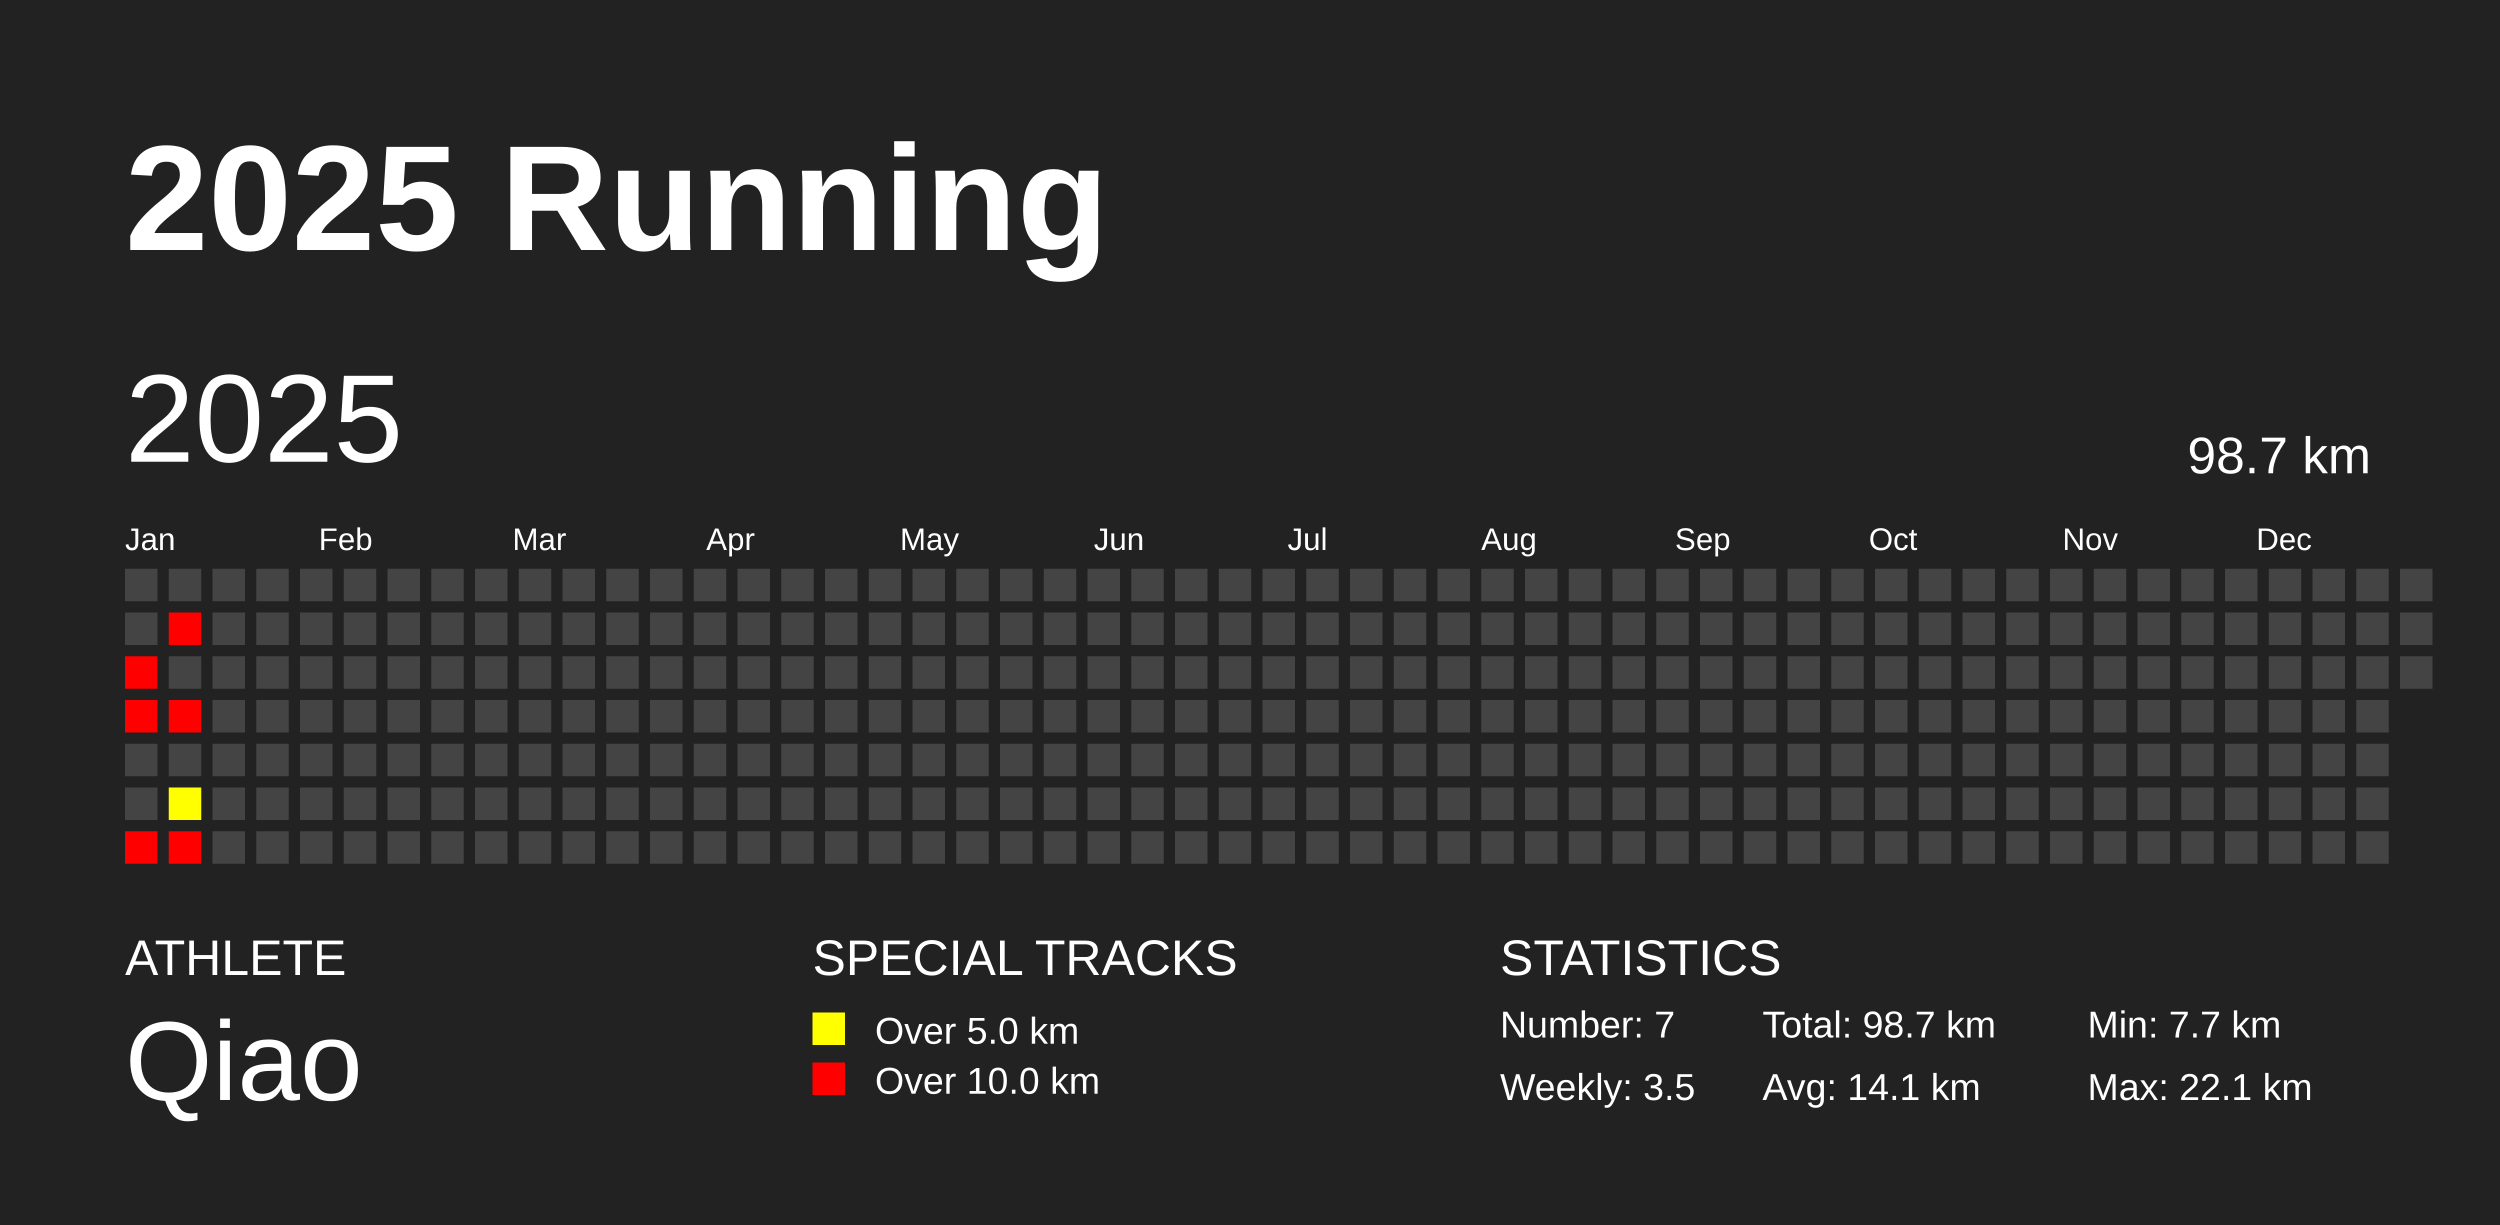
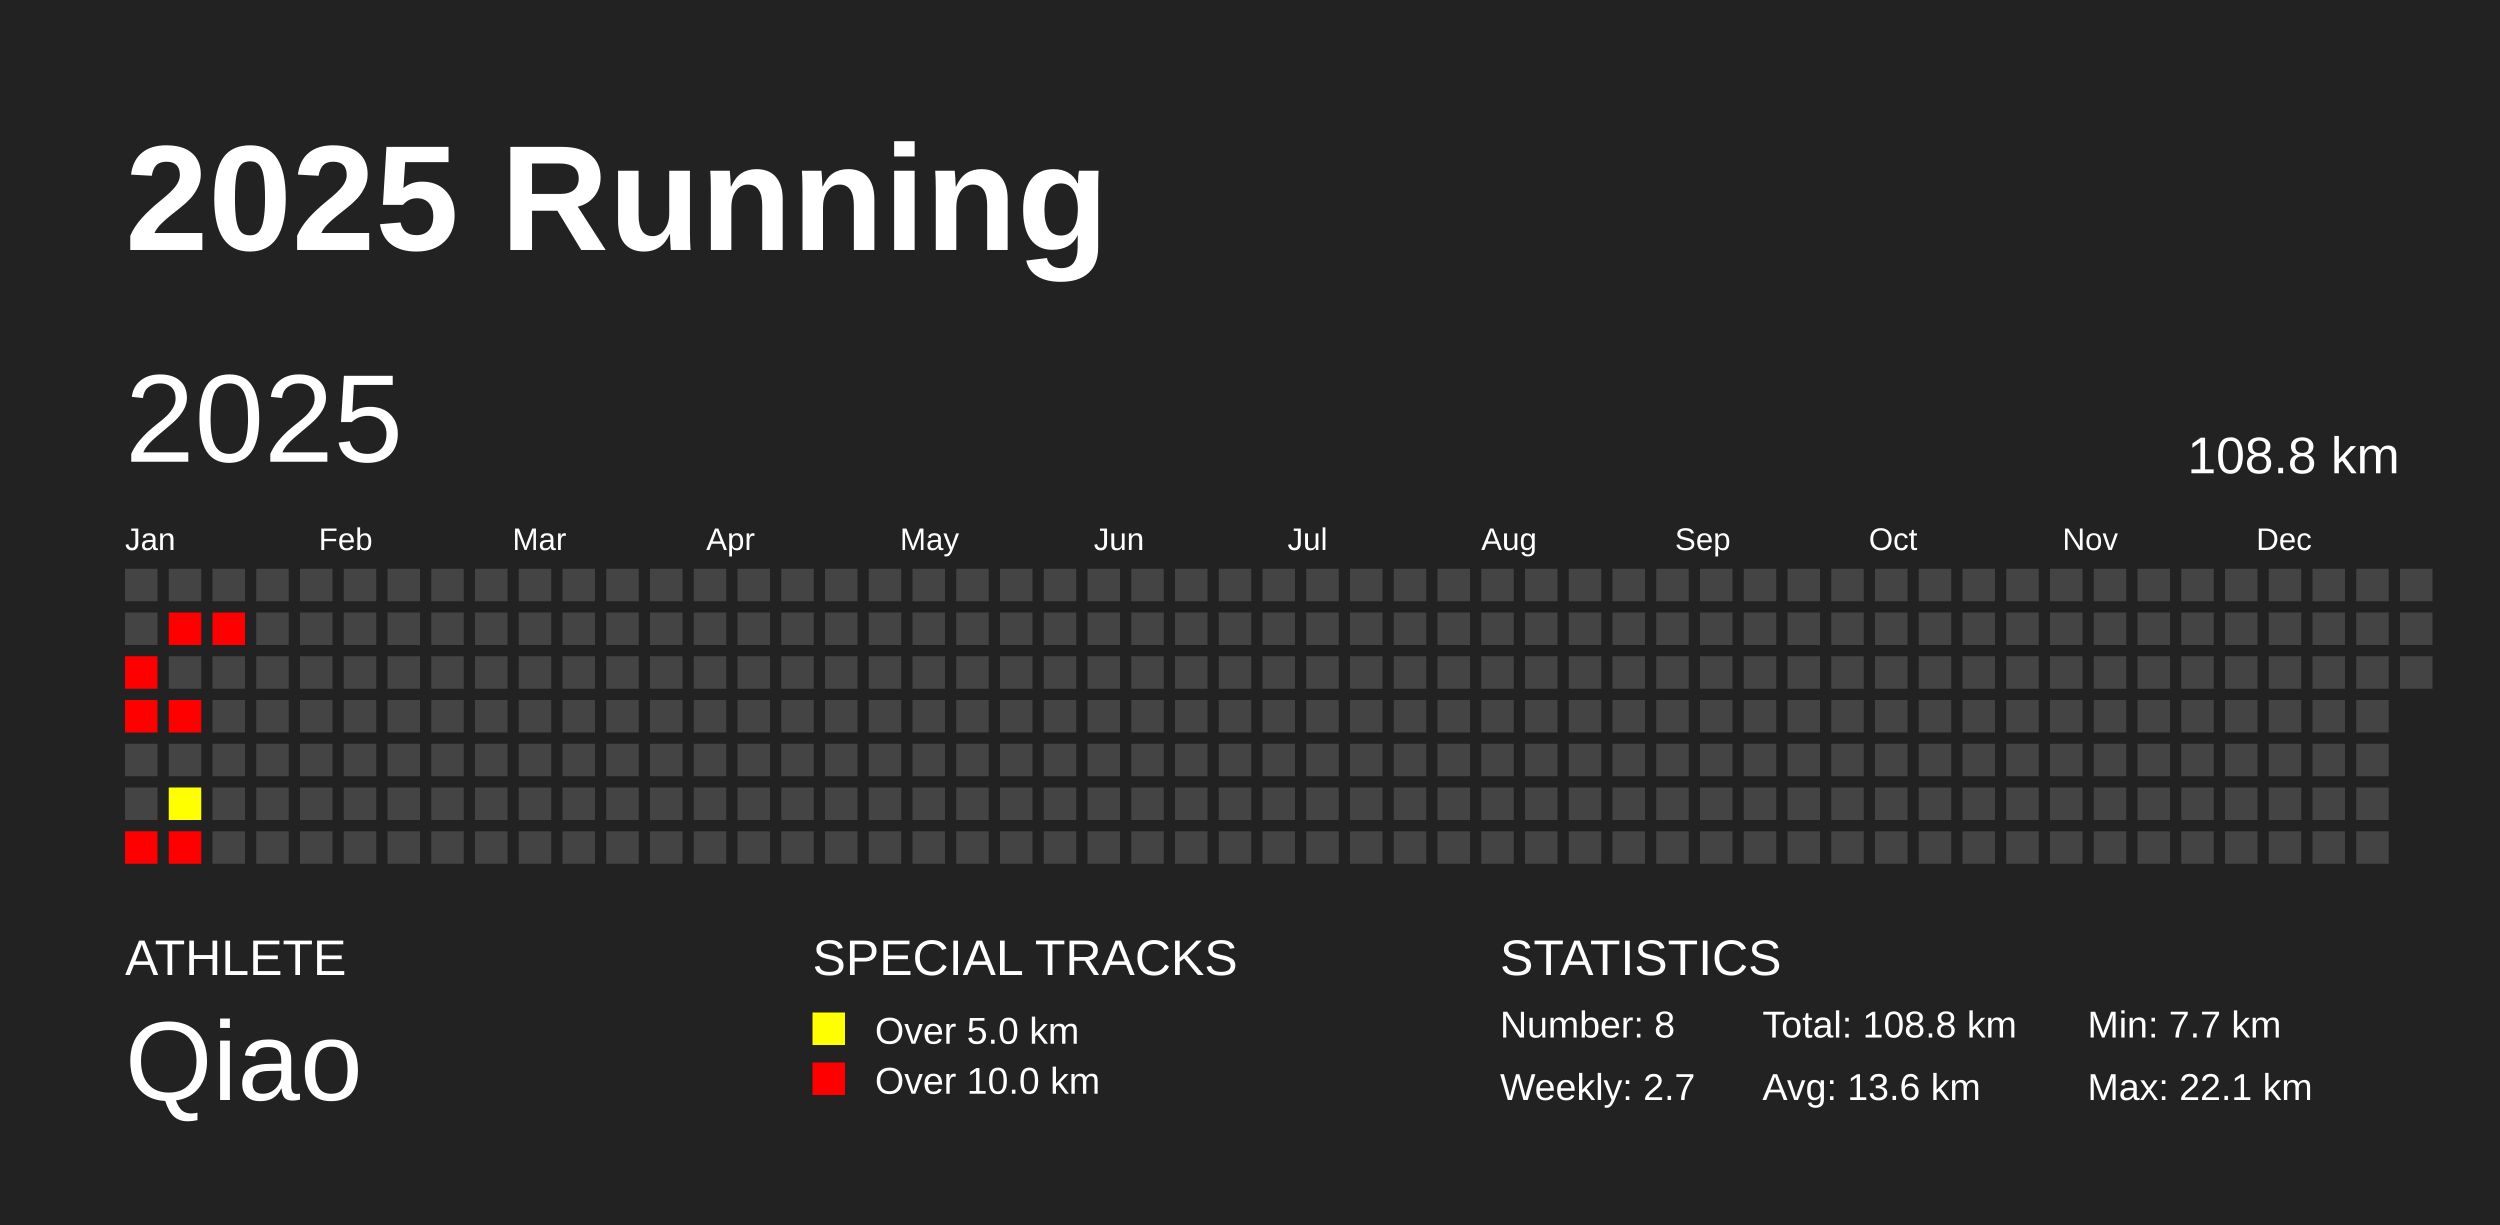
<svg xmlns="http://www.w3.org/2000/svg" baseProfile="full" height="98mm" version="1.1" viewBox="0,0,200,98" width="200mm">
  <defs />
  <rect fill="#222222" height="98" width="200" x="0" y="0" />
  <text fill="#FFFFFF" style="font-size:12px; font-family:Arial; font-weight:bold;" x="10" y="20">2025 Running</text>
  <text fill="#FFFFFF" style="font-size:4px; font-family:Arial" x="10" y="78">ATHLETE</text>
  <text fill="#FFFFFF" style="font-size:9px; font-family:Arial" x="10" y="88">Qiao</text>
  <text fill="#FFFFFF" style="font-size:4px; font-family:Arial" x="65" y="78">SPECIAL TRACKS</text>
  <rect fill="yellow" height="2.6" width="2.6" x="65" y="81" />
  <text fill="#FFFFFF" style="font-size:3px; font-family:Arial" x="70" y="83.5">Over 5.0 km</text>
  <rect fill="red" height="2.6" width="2.6" x="65" y="85" />
  <text fill="#FFFFFF" style="font-size:3px; font-family:Arial" x="70" y="87.5">Over 10.0 km</text>
  <text fill="#FFFFFF" style="font-size:4px; font-family:Arial" x="120" y="78">STATISTICS</text>
-   <text fill="#FFFFFF" style="font-size:3px; font-family:Arial" x="120" y="83">Number: 7</text>
-   <text fill="#FFFFFF" style="font-size:3px; font-family:Arial" x="120" y="88">Weekly: 3.5</text>
-   <text fill="#FFFFFF" style="font-size:3px; font-family:Arial" x="141" y="83">Total: 98.7 km</text>
-   <text fill="#FFFFFF" style="font-size:3px; font-family:Arial" x="141" y="88">Avg: 14.1 km</text>
+   <text fill="#FFFFFF" style="font-size:3px; font-family:Arial" x="120" y="83">Number: 8</text>
+   <text fill="#FFFFFF" style="font-size:3px; font-family:Arial" x="120" y="88">Weekly: 2.7</text>
+   <text fill="#FFFFFF" style="font-size:3px; font-family:Arial" x="141" y="83">Total: 108.8 km</text>
+   <text fill="#FFFFFF" style="font-size:3px; font-family:Arial" x="141" y="88">Avg: 13.6 km</text>
  <text fill="#FFFFFF" style="font-size:3px; font-family:Arial" x="167" y="83">Min: 7.7 km</text>
  <text fill="#FFFFFF" style="font-size:3px; font-family:Arial" x="167" y="88">Max: 22.1 km</text>
  <text dominant-baseline="hanging" fill="#FFFFFF" style="font-size:10.0px; font-family:Arial;" x="10" y="30">2025</text>
-   <text dominant-baseline="hanging" fill="#FFFFFF" style="font-size:4.125px; font-family:Arial;" x="175" y="35">98.7 km</text>
+   <text dominant-baseline="hanging" fill="#FFFFFF" style="font-size:4.125px; font-family:Arial;" x="175" y="35">108.8 km</text>
  <text fill="#FFFFFF" style="font-size:2.5px; font-family:Arial" x="10.0" y="44">Jan</text>
  <text fill="#FFFFFF" style="font-size:2.5px; font-family:Arial" x="25.5" y="44">Feb</text>
  <text fill="#FFFFFF" style="font-size:2.5px; font-family:Arial" x="41.0" y="44">Mar</text>
  <text fill="#FFFFFF" style="font-size:2.5px; font-family:Arial" x="56.5" y="44">Apr</text>
  <text fill="#FFFFFF" style="font-size:2.5px; font-family:Arial" x="72.0" y="44">May</text>
  <text fill="#FFFFFF" style="font-size:2.5px; font-family:Arial" x="87.5" y="44">Jun</text>
  <text fill="#FFFFFF" style="font-size:2.5px; font-family:Arial" x="103.0" y="44">Jul</text>
  <text fill="#FFFFFF" style="font-size:2.5px; font-family:Arial" x="118.5" y="44">Aug</text>
  <text fill="#FFFFFF" style="font-size:2.5px; font-family:Arial" x="134.0" y="44">Sep</text>
  <text fill="#FFFFFF" style="font-size:2.5px; font-family:Arial" x="149.5" y="44">Oct</text>
  <text fill="#FFFFFF" style="font-size:2.5px; font-family:Arial" x="165.0" y="44">Nov</text>
  <text fill="#FFFFFF" style="font-size:2.5px; font-family:Arial" x="180.5" y="44">Dec</text>
  <rect fill="#444444" height="2.6" width="2.6" x="10.0" y="45.5" />
  <rect fill="#444444" height="2.6" width="2.6" x="10.0" y="49.0" />
  <rect fill="red" height="2.6" width="2.6" x="10.0" y="52.5" />
  <rect fill="red" height="2.6" width="2.6" x="10.0" y="56.0" />
  <rect fill="#444444" height="2.6" width="2.6" x="10.0" y="59.5" />
  <rect fill="#444444" height="2.6" width="2.6" x="10.0" y="63.0" />
  <rect fill="red" height="2.6" width="2.6" x="10.0" y="66.5" />
  <rect fill="#444444" height="2.6" width="2.6" x="13.5" y="45.5" />
  <rect fill="red" height="2.6" width="2.6" x="13.5" y="49.0" />
  <rect fill="#444444" height="2.6" width="2.6" x="13.5" y="52.5" />
  <rect fill="red" height="2.6" width="2.6" x="13.5" y="56.0" />
  <rect fill="#444444" height="2.6" width="2.6" x="13.5" y="59.5" />
  <rect fill="#ffff00" height="2.6" width="2.6" x="13.5" y="63.0" />
  <rect fill="red" height="2.6" width="2.6" x="13.5" y="66.5" />
  <rect fill="#444444" height="2.6" width="2.6" x="17.0" y="45.5" />
-   <rect fill="#444444" height="2.6" width="2.6" x="17.0" y="49.0" />
+   <rect fill="red" height="2.6" width="2.6" x="17.0" y="49.0" />
  <rect fill="#444444" height="2.6" width="2.6" x="17.0" y="52.5" />
  <rect fill="#444444" height="2.6" width="2.6" x="17.0" y="56.0" />
  <rect fill="#444444" height="2.6" width="2.6" x="17.0" y="59.5" />
  <rect fill="#444444" height="2.6" width="2.6" x="17.0" y="63.0" />
  <rect fill="#444444" height="2.6" width="2.6" x="17.0" y="66.5" />
  <rect fill="#444444" height="2.6" width="2.6" x="20.5" y="45.5" />
  <rect fill="#444444" height="2.6" width="2.6" x="20.5" y="49.0" />
  <rect fill="#444444" height="2.6" width="2.6" x="20.5" y="52.5" />
  <rect fill="#444444" height="2.6" width="2.6" x="20.5" y="56.0" />
  <rect fill="#444444" height="2.6" width="2.6" x="20.5" y="59.5" />
  <rect fill="#444444" height="2.6" width="2.6" x="20.5" y="63.0" />
  <rect fill="#444444" height="2.6" width="2.6" x="20.5" y="66.5" />
  <rect fill="#444444" height="2.6" width="2.6" x="24.0" y="45.5" />
  <rect fill="#444444" height="2.6" width="2.6" x="24.0" y="49.0" />
  <rect fill="#444444" height="2.6" width="2.6" x="24.0" y="52.5" />
  <rect fill="#444444" height="2.6" width="2.6" x="24.0" y="56.0" />
  <rect fill="#444444" height="2.6" width="2.6" x="24.0" y="59.5" />
  <rect fill="#444444" height="2.6" width="2.6" x="24.0" y="63.0" />
  <rect fill="#444444" height="2.6" width="2.6" x="24.0" y="66.5" />
  <rect fill="#444444" height="2.6" width="2.6" x="27.5" y="45.5" />
  <rect fill="#444444" height="2.6" width="2.6" x="27.5" y="49.0" />
  <rect fill="#444444" height="2.6" width="2.6" x="27.5" y="52.5" />
  <rect fill="#444444" height="2.6" width="2.6" x="27.5" y="56.0" />
  <rect fill="#444444" height="2.6" width="2.6" x="27.5" y="59.5" />
  <rect fill="#444444" height="2.6" width="2.6" x="27.5" y="63.0" />
  <rect fill="#444444" height="2.6" width="2.6" x="27.5" y="66.5" />
  <rect fill="#444444" height="2.6" width="2.6" x="31.0" y="45.5" />
  <rect fill="#444444" height="2.6" width="2.6" x="31.0" y="49.0" />
  <rect fill="#444444" height="2.6" width="2.6" x="31.0" y="52.5" />
  <rect fill="#444444" height="2.6" width="2.6" x="31.0" y="56.0" />
  <rect fill="#444444" height="2.6" width="2.6" x="31.0" y="59.5" />
  <rect fill="#444444" height="2.6" width="2.6" x="31.0" y="63.0" />
  <rect fill="#444444" height="2.6" width="2.6" x="31.0" y="66.5" />
  <rect fill="#444444" height="2.6" width="2.6" x="34.5" y="45.5" />
  <rect fill="#444444" height="2.6" width="2.6" x="34.5" y="49.0" />
  <rect fill="#444444" height="2.6" width="2.6" x="34.5" y="52.5" />
  <rect fill="#444444" height="2.6" width="2.6" x="34.5" y="56.0" />
  <rect fill="#444444" height="2.6" width="2.6" x="34.5" y="59.5" />
  <rect fill="#444444" height="2.6" width="2.6" x="34.5" y="63.0" />
  <rect fill="#444444" height="2.6" width="2.6" x="34.5" y="66.5" />
  <rect fill="#444444" height="2.6" width="2.6" x="38.0" y="45.5" />
  <rect fill="#444444" height="2.6" width="2.6" x="38.0" y="49.0" />
  <rect fill="#444444" height="2.6" width="2.6" x="38.0" y="52.5" />
  <rect fill="#444444" height="2.6" width="2.6" x="38.0" y="56.0" />
  <rect fill="#444444" height="2.6" width="2.6" x="38.0" y="59.5" />
  <rect fill="#444444" height="2.6" width="2.6" x="38.0" y="63.0" />
  <rect fill="#444444" height="2.6" width="2.6" x="38.0" y="66.5" />
  <rect fill="#444444" height="2.6" width="2.6" x="41.5" y="45.5" />
  <rect fill="#444444" height="2.6" width="2.6" x="41.5" y="49.0" />
  <rect fill="#444444" height="2.6" width="2.6" x="41.5" y="52.5" />
  <rect fill="#444444" height="2.6" width="2.6" x="41.5" y="56.0" />
  <rect fill="#444444" height="2.6" width="2.6" x="41.5" y="59.5" />
  <rect fill="#444444" height="2.6" width="2.6" x="41.5" y="63.0" />
  <rect fill="#444444" height="2.6" width="2.6" x="41.5" y="66.5" />
  <rect fill="#444444" height="2.6" width="2.6" x="45.0" y="45.5" />
  <rect fill="#444444" height="2.6" width="2.6" x="45.0" y="49.0" />
  <rect fill="#444444" height="2.6" width="2.6" x="45.0" y="52.5" />
  <rect fill="#444444" height="2.6" width="2.6" x="45.0" y="56.0" />
  <rect fill="#444444" height="2.6" width="2.6" x="45.0" y="59.5" />
  <rect fill="#444444" height="2.6" width="2.6" x="45.0" y="63.0" />
  <rect fill="#444444" height="2.6" width="2.6" x="45.0" y="66.5" />
  <rect fill="#444444" height="2.6" width="2.6" x="48.5" y="45.5" />
  <rect fill="#444444" height="2.6" width="2.6" x="48.5" y="49.0" />
  <rect fill="#444444" height="2.6" width="2.6" x="48.5" y="52.5" />
  <rect fill="#444444" height="2.6" width="2.6" x="48.5" y="56.0" />
  <rect fill="#444444" height="2.6" width="2.6" x="48.5" y="59.5" />
  <rect fill="#444444" height="2.6" width="2.6" x="48.5" y="63.0" />
  <rect fill="#444444" height="2.6" width="2.6" x="48.5" y="66.5" />
  <rect fill="#444444" height="2.6" width="2.6" x="52.0" y="45.5" />
  <rect fill="#444444" height="2.6" width="2.6" x="52.0" y="49.0" />
  <rect fill="#444444" height="2.6" width="2.6" x="52.0" y="52.5" />
  <rect fill="#444444" height="2.6" width="2.6" x="52.0" y="56.0" />
  <rect fill="#444444" height="2.6" width="2.6" x="52.0" y="59.5" />
  <rect fill="#444444" height="2.6" width="2.6" x="52.0" y="63.0" />
  <rect fill="#444444" height="2.6" width="2.6" x="52.0" y="66.5" />
  <rect fill="#444444" height="2.6" width="2.6" x="55.5" y="45.5" />
  <rect fill="#444444" height="2.6" width="2.6" x="55.5" y="49.0" />
  <rect fill="#444444" height="2.6" width="2.6" x="55.5" y="52.5" />
  <rect fill="#444444" height="2.6" width="2.6" x="55.5" y="56.0" />
  <rect fill="#444444" height="2.6" width="2.6" x="55.5" y="59.5" />
  <rect fill="#444444" height="2.6" width="2.6" x="55.5" y="63.0" />
  <rect fill="#444444" height="2.6" width="2.6" x="55.5" y="66.5" />
  <rect fill="#444444" height="2.6" width="2.6" x="59.0" y="45.5" />
  <rect fill="#444444" height="2.6" width="2.6" x="59.0" y="49.0" />
  <rect fill="#444444" height="2.6" width="2.6" x="59.0" y="52.5" />
  <rect fill="#444444" height="2.6" width="2.6" x="59.0" y="56.0" />
  <rect fill="#444444" height="2.6" width="2.6" x="59.0" y="59.5" />
  <rect fill="#444444" height="2.6" width="2.6" x="59.0" y="63.0" />
  <rect fill="#444444" height="2.6" width="2.6" x="59.0" y="66.5" />
  <rect fill="#444444" height="2.6" width="2.6" x="62.5" y="45.5" />
  <rect fill="#444444" height="2.6" width="2.6" x="62.5" y="49.0" />
  <rect fill="#444444" height="2.6" width="2.6" x="62.5" y="52.5" />
  <rect fill="#444444" height="2.6" width="2.6" x="62.5" y="56.0" />
  <rect fill="#444444" height="2.6" width="2.6" x="62.5" y="59.5" />
  <rect fill="#444444" height="2.6" width="2.6" x="62.5" y="63.0" />
  <rect fill="#444444" height="2.6" width="2.6" x="62.5" y="66.5" />
  <rect fill="#444444" height="2.6" width="2.6" x="66.0" y="45.5" />
  <rect fill="#444444" height="2.6" width="2.6" x="66.0" y="49.0" />
  <rect fill="#444444" height="2.6" width="2.6" x="66.0" y="52.5" />
  <rect fill="#444444" height="2.6" width="2.6" x="66.0" y="56.0" />
  <rect fill="#444444" height="2.6" width="2.6" x="66.0" y="59.5" />
  <rect fill="#444444" height="2.6" width="2.6" x="66.0" y="63.0" />
  <rect fill="#444444" height="2.6" width="2.6" x="66.0" y="66.5" />
  <rect fill="#444444" height="2.6" width="2.6" x="69.5" y="45.5" />
  <rect fill="#444444" height="2.6" width="2.6" x="69.5" y="49.0" />
  <rect fill="#444444" height="2.6" width="2.6" x="69.5" y="52.5" />
  <rect fill="#444444" height="2.6" width="2.6" x="69.5" y="56.0" />
  <rect fill="#444444" height="2.6" width="2.6" x="69.5" y="59.5" />
  <rect fill="#444444" height="2.6" width="2.6" x="69.5" y="63.0" />
  <rect fill="#444444" height="2.6" width="2.6" x="69.5" y="66.5" />
  <rect fill="#444444" height="2.6" width="2.6" x="73.0" y="45.5" />
  <rect fill="#444444" height="2.6" width="2.6" x="73.0" y="49.0" />
  <rect fill="#444444" height="2.6" width="2.6" x="73.0" y="52.5" />
  <rect fill="#444444" height="2.6" width="2.6" x="73.0" y="56.0" />
  <rect fill="#444444" height="2.6" width="2.6" x="73.0" y="59.5" />
  <rect fill="#444444" height="2.6" width="2.6" x="73.0" y="63.0" />
  <rect fill="#444444" height="2.6" width="2.6" x="73.0" y="66.5" />
  <rect fill="#444444" height="2.6" width="2.6" x="76.5" y="45.5" />
  <rect fill="#444444" height="2.6" width="2.6" x="76.5" y="49.0" />
  <rect fill="#444444" height="2.6" width="2.6" x="76.5" y="52.5" />
  <rect fill="#444444" height="2.6" width="2.6" x="76.5" y="56.0" />
  <rect fill="#444444" height="2.6" width="2.6" x="76.5" y="59.5" />
  <rect fill="#444444" height="2.6" width="2.6" x="76.5" y="63.0" />
  <rect fill="#444444" height="2.6" width="2.6" x="76.5" y="66.5" />
  <rect fill="#444444" height="2.6" width="2.6" x="80.0" y="45.5" />
  <rect fill="#444444" height="2.6" width="2.6" x="80.0" y="49.0" />
  <rect fill="#444444" height="2.6" width="2.6" x="80.0" y="52.5" />
  <rect fill="#444444" height="2.6" width="2.6" x="80.0" y="56.0" />
  <rect fill="#444444" height="2.6" width="2.6" x="80.0" y="59.5" />
  <rect fill="#444444" height="2.6" width="2.6" x="80.0" y="63.0" />
  <rect fill="#444444" height="2.6" width="2.6" x="80.0" y="66.5" />
  <rect fill="#444444" height="2.6" width="2.6" x="83.5" y="45.5" />
  <rect fill="#444444" height="2.6" width="2.6" x="83.5" y="49.0" />
  <rect fill="#444444" height="2.6" width="2.6" x="83.5" y="52.5" />
  <rect fill="#444444" height="2.6" width="2.6" x="83.5" y="56.0" />
  <rect fill="#444444" height="2.6" width="2.6" x="83.5" y="59.5" />
  <rect fill="#444444" height="2.6" width="2.6" x="83.5" y="63.0" />
  <rect fill="#444444" height="2.6" width="2.6" x="83.5" y="66.5" />
  <rect fill="#444444" height="2.6" width="2.6" x="87.0" y="45.5" />
  <rect fill="#444444" height="2.6" width="2.6" x="87.0" y="49.0" />
  <rect fill="#444444" height="2.6" width="2.6" x="87.0" y="52.5" />
  <rect fill="#444444" height="2.6" width="2.6" x="87.0" y="56.0" />
  <rect fill="#444444" height="2.6" width="2.6" x="87.0" y="59.5" />
  <rect fill="#444444" height="2.6" width="2.6" x="87.0" y="63.0" />
  <rect fill="#444444" height="2.6" width="2.6" x="87.0" y="66.5" />
  <rect fill="#444444" height="2.6" width="2.6" x="90.5" y="45.5" />
  <rect fill="#444444" height="2.6" width="2.6" x="90.5" y="49.0" />
  <rect fill="#444444" height="2.6" width="2.6" x="90.5" y="52.5" />
  <rect fill="#444444" height="2.6" width="2.6" x="90.5" y="56.0" />
  <rect fill="#444444" height="2.6" width="2.6" x="90.5" y="59.5" />
  <rect fill="#444444" height="2.6" width="2.6" x="90.5" y="63.0" />
  <rect fill="#444444" height="2.6" width="2.6" x="90.5" y="66.5" />
  <rect fill="#444444" height="2.6" width="2.6" x="94.0" y="45.5" />
  <rect fill="#444444" height="2.6" width="2.6" x="94.0" y="49.0" />
  <rect fill="#444444" height="2.6" width="2.6" x="94.0" y="52.5" />
  <rect fill="#444444" height="2.6" width="2.6" x="94.0" y="56.0" />
  <rect fill="#444444" height="2.6" width="2.6" x="94.0" y="59.5" />
  <rect fill="#444444" height="2.6" width="2.6" x="94.0" y="63.0" />
  <rect fill="#444444" height="2.6" width="2.6" x="94.0" y="66.5" />
  <rect fill="#444444" height="2.6" width="2.6" x="97.5" y="45.5" />
  <rect fill="#444444" height="2.6" width="2.6" x="97.5" y="49.0" />
  <rect fill="#444444" height="2.6" width="2.6" x="97.5" y="52.5" />
  <rect fill="#444444" height="2.6" width="2.6" x="97.5" y="56.0" />
  <rect fill="#444444" height="2.6" width="2.6" x="97.5" y="59.5" />
  <rect fill="#444444" height="2.6" width="2.6" x="97.5" y="63.0" />
  <rect fill="#444444" height="2.6" width="2.6" x="97.5" y="66.5" />
  <rect fill="#444444" height="2.6" width="2.6" x="101.0" y="45.5" />
  <rect fill="#444444" height="2.6" width="2.6" x="101.0" y="49.0" />
  <rect fill="#444444" height="2.6" width="2.6" x="101.0" y="52.5" />
  <rect fill="#444444" height="2.6" width="2.6" x="101.0" y="56.0" />
  <rect fill="#444444" height="2.6" width="2.6" x="101.0" y="59.5" />
  <rect fill="#444444" height="2.6" width="2.6" x="101.0" y="63.0" />
  <rect fill="#444444" height="2.6" width="2.6" x="101.0" y="66.5" />
  <rect fill="#444444" height="2.6" width="2.6" x="104.5" y="45.5" />
  <rect fill="#444444" height="2.6" width="2.6" x="104.5" y="49.0" />
  <rect fill="#444444" height="2.6" width="2.6" x="104.5" y="52.5" />
  <rect fill="#444444" height="2.6" width="2.6" x="104.5" y="56.0" />
  <rect fill="#444444" height="2.6" width="2.6" x="104.5" y="59.5" />
  <rect fill="#444444" height="2.6" width="2.6" x="104.5" y="63.0" />
  <rect fill="#444444" height="2.6" width="2.6" x="104.5" y="66.5" />
  <rect fill="#444444" height="2.6" width="2.6" x="108.0" y="45.5" />
  <rect fill="#444444" height="2.6" width="2.6" x="108.0" y="49.0" />
  <rect fill="#444444" height="2.6" width="2.6" x="108.0" y="52.5" />
  <rect fill="#444444" height="2.6" width="2.6" x="108.0" y="56.0" />
  <rect fill="#444444" height="2.6" width="2.6" x="108.0" y="59.5" />
  <rect fill="#444444" height="2.6" width="2.6" x="108.0" y="63.0" />
  <rect fill="#444444" height="2.6" width="2.6" x="108.0" y="66.5" />
  <rect fill="#444444" height="2.6" width="2.6" x="111.5" y="45.5" />
  <rect fill="#444444" height="2.6" width="2.6" x="111.5" y="49.0" />
  <rect fill="#444444" height="2.6" width="2.6" x="111.5" y="52.5" />
  <rect fill="#444444" height="2.6" width="2.6" x="111.5" y="56.0" />
  <rect fill="#444444" height="2.6" width="2.6" x="111.5" y="59.5" />
  <rect fill="#444444" height="2.6" width="2.6" x="111.5" y="63.0" />
  <rect fill="#444444" height="2.6" width="2.6" x="111.5" y="66.5" />
  <rect fill="#444444" height="2.6" width="2.6" x="115.0" y="45.5" />
  <rect fill="#444444" height="2.6" width="2.6" x="115.0" y="49.0" />
  <rect fill="#444444" height="2.6" width="2.6" x="115.0" y="52.5" />
  <rect fill="#444444" height="2.6" width="2.6" x="115.0" y="56.0" />
  <rect fill="#444444" height="2.6" width="2.6" x="115.0" y="59.5" />
  <rect fill="#444444" height="2.6" width="2.6" x="115.0" y="63.0" />
  <rect fill="#444444" height="2.6" width="2.6" x="115.0" y="66.5" />
  <rect fill="#444444" height="2.6" width="2.6" x="118.5" y="45.5" />
  <rect fill="#444444" height="2.6" width="2.6" x="118.5" y="49.0" />
  <rect fill="#444444" height="2.6" width="2.6" x="118.5" y="52.5" />
  <rect fill="#444444" height="2.6" width="2.6" x="118.5" y="56.0" />
  <rect fill="#444444" height="2.6" width="2.6" x="118.5" y="59.5" />
  <rect fill="#444444" height="2.6" width="2.6" x="118.5" y="63.0" />
  <rect fill="#444444" height="2.6" width="2.6" x="118.5" y="66.5" />
  <rect fill="#444444" height="2.6" width="2.6" x="122.0" y="45.5" />
  <rect fill="#444444" height="2.6" width="2.6" x="122.0" y="49.0" />
  <rect fill="#444444" height="2.6" width="2.6" x="122.0" y="52.5" />
  <rect fill="#444444" height="2.6" width="2.6" x="122.0" y="56.0" />
  <rect fill="#444444" height="2.6" width="2.6" x="122.0" y="59.5" />
  <rect fill="#444444" height="2.6" width="2.6" x="122.0" y="63.0" />
  <rect fill="#444444" height="2.6" width="2.6" x="122.0" y="66.5" />
  <rect fill="#444444" height="2.6" width="2.6" x="125.5" y="45.5" />
  <rect fill="#444444" height="2.6" width="2.6" x="125.5" y="49.0" />
  <rect fill="#444444" height="2.6" width="2.6" x="125.5" y="52.5" />
  <rect fill="#444444" height="2.6" width="2.6" x="125.5" y="56.0" />
  <rect fill="#444444" height="2.6" width="2.6" x="125.5" y="59.5" />
  <rect fill="#444444" height="2.6" width="2.6" x="125.5" y="63.0" />
  <rect fill="#444444" height="2.6" width="2.6" x="125.5" y="66.5" />
  <rect fill="#444444" height="2.6" width="2.6" x="129.0" y="45.5" />
  <rect fill="#444444" height="2.6" width="2.6" x="129.0" y="49.0" />
  <rect fill="#444444" height="2.6" width="2.6" x="129.0" y="52.5" />
  <rect fill="#444444" height="2.6" width="2.6" x="129.0" y="56.0" />
  <rect fill="#444444" height="2.6" width="2.6" x="129.0" y="59.5" />
  <rect fill="#444444" height="2.6" width="2.6" x="129.0" y="63.0" />
  <rect fill="#444444" height="2.6" width="2.6" x="129.0" y="66.5" />
  <rect fill="#444444" height="2.6" width="2.6" x="132.5" y="45.5" />
  <rect fill="#444444" height="2.6" width="2.6" x="132.5" y="49.0" />
  <rect fill="#444444" height="2.6" width="2.6" x="132.5" y="52.5" />
  <rect fill="#444444" height="2.6" width="2.6" x="132.5" y="56.0" />
  <rect fill="#444444" height="2.6" width="2.6" x="132.5" y="59.5" />
  <rect fill="#444444" height="2.6" width="2.6" x="132.5" y="63.0" />
  <rect fill="#444444" height="2.6" width="2.6" x="132.5" y="66.5" />
  <rect fill="#444444" height="2.6" width="2.6" x="136.0" y="45.5" />
  <rect fill="#444444" height="2.6" width="2.6" x="136.0" y="49.0" />
  <rect fill="#444444" height="2.6" width="2.6" x="136.0" y="52.5" />
  <rect fill="#444444" height="2.6" width="2.6" x="136.0" y="56.0" />
  <rect fill="#444444" height="2.6" width="2.6" x="136.0" y="59.5" />
  <rect fill="#444444" height="2.6" width="2.6" x="136.0" y="63.0" />
  <rect fill="#444444" height="2.6" width="2.6" x="136.0" y="66.5" />
  <rect fill="#444444" height="2.6" width="2.6" x="139.5" y="45.5" />
  <rect fill="#444444" height="2.6" width="2.6" x="139.5" y="49.0" />
  <rect fill="#444444" height="2.6" width="2.6" x="139.5" y="52.5" />
  <rect fill="#444444" height="2.6" width="2.6" x="139.5" y="56.0" />
  <rect fill="#444444" height="2.6" width="2.6" x="139.5" y="59.5" />
  <rect fill="#444444" height="2.6" width="2.6" x="139.5" y="63.0" />
  <rect fill="#444444" height="2.6" width="2.6" x="139.5" y="66.5" />
  <rect fill="#444444" height="2.6" width="2.6" x="143.0" y="45.5" />
  <rect fill="#444444" height="2.6" width="2.6" x="143.0" y="49.0" />
  <rect fill="#444444" height="2.6" width="2.6" x="143.0" y="52.5" />
  <rect fill="#444444" height="2.6" width="2.6" x="143.0" y="56.0" />
  <rect fill="#444444" height="2.6" width="2.6" x="143.0" y="59.5" />
  <rect fill="#444444" height="2.6" width="2.6" x="143.0" y="63.0" />
  <rect fill="#444444" height="2.6" width="2.6" x="143.0" y="66.5" />
  <rect fill="#444444" height="2.6" width="2.6" x="146.5" y="45.5" />
  <rect fill="#444444" height="2.6" width="2.6" x="146.5" y="49.0" />
  <rect fill="#444444" height="2.6" width="2.6" x="146.5" y="52.5" />
  <rect fill="#444444" height="2.6" width="2.6" x="146.5" y="56.0" />
  <rect fill="#444444" height="2.6" width="2.6" x="146.5" y="59.5" />
  <rect fill="#444444" height="2.6" width="2.6" x="146.5" y="63.0" />
  <rect fill="#444444" height="2.6" width="2.6" x="146.5" y="66.5" />
  <rect fill="#444444" height="2.6" width="2.6" x="150.0" y="45.5" />
  <rect fill="#444444" height="2.6" width="2.6" x="150.0" y="49.0" />
  <rect fill="#444444" height="2.6" width="2.6" x="150.0" y="52.5" />
  <rect fill="#444444" height="2.6" width="2.6" x="150.0" y="56.0" />
  <rect fill="#444444" height="2.6" width="2.6" x="150.0" y="59.5" />
  <rect fill="#444444" height="2.6" width="2.6" x="150.0" y="63.0" />
  <rect fill="#444444" height="2.6" width="2.6" x="150.0" y="66.5" />
  <rect fill="#444444" height="2.6" width="2.6" x="153.5" y="45.5" />
  <rect fill="#444444" height="2.6" width="2.6" x="153.5" y="49.0" />
  <rect fill="#444444" height="2.6" width="2.6" x="153.5" y="52.5" />
  <rect fill="#444444" height="2.6" width="2.6" x="153.5" y="56.0" />
  <rect fill="#444444" height="2.6" width="2.6" x="153.5" y="59.5" />
  <rect fill="#444444" height="2.6" width="2.6" x="153.5" y="63.0" />
  <rect fill="#444444" height="2.6" width="2.6" x="153.5" y="66.5" />
  <rect fill="#444444" height="2.6" width="2.6" x="157.0" y="45.5" />
  <rect fill="#444444" height="2.6" width="2.6" x="157.0" y="49.0" />
  <rect fill="#444444" height="2.6" width="2.6" x="157.0" y="52.5" />
  <rect fill="#444444" height="2.6" width="2.6" x="157.0" y="56.0" />
  <rect fill="#444444" height="2.6" width="2.6" x="157.0" y="59.5" />
  <rect fill="#444444" height="2.6" width="2.6" x="157.0" y="63.0" />
  <rect fill="#444444" height="2.6" width="2.6" x="157.0" y="66.5" />
  <rect fill="#444444" height="2.6" width="2.6" x="160.5" y="45.5" />
  <rect fill="#444444" height="2.6" width="2.6" x="160.5" y="49.0" />
  <rect fill="#444444" height="2.6" width="2.6" x="160.5" y="52.5" />
  <rect fill="#444444" height="2.6" width="2.6" x="160.5" y="56.0" />
  <rect fill="#444444" height="2.6" width="2.6" x="160.5" y="59.5" />
  <rect fill="#444444" height="2.6" width="2.6" x="160.5" y="63.0" />
  <rect fill="#444444" height="2.6" width="2.6" x="160.5" y="66.5" />
  <rect fill="#444444" height="2.6" width="2.6" x="164.0" y="45.5" />
  <rect fill="#444444" height="2.6" width="2.6" x="164.0" y="49.0" />
  <rect fill="#444444" height="2.6" width="2.6" x="164.0" y="52.5" />
  <rect fill="#444444" height="2.6" width="2.6" x="164.0" y="56.0" />
  <rect fill="#444444" height="2.6" width="2.6" x="164.0" y="59.5" />
  <rect fill="#444444" height="2.6" width="2.6" x="164.0" y="63.0" />
  <rect fill="#444444" height="2.6" width="2.6" x="164.0" y="66.5" />
  <rect fill="#444444" height="2.6" width="2.6" x="167.5" y="45.5" />
  <rect fill="#444444" height="2.6" width="2.6" x="167.5" y="49.0" />
  <rect fill="#444444" height="2.6" width="2.6" x="167.5" y="52.5" />
  <rect fill="#444444" height="2.6" width="2.6" x="167.5" y="56.0" />
  <rect fill="#444444" height="2.6" width="2.6" x="167.5" y="59.5" />
  <rect fill="#444444" height="2.6" width="2.6" x="167.5" y="63.0" />
  <rect fill="#444444" height="2.6" width="2.6" x="167.5" y="66.5" />
  <rect fill="#444444" height="2.6" width="2.6" x="171.0" y="45.5" />
  <rect fill="#444444" height="2.6" width="2.6" x="171.0" y="49.0" />
  <rect fill="#444444" height="2.6" width="2.6" x="171.0" y="52.5" />
  <rect fill="#444444" height="2.6" width="2.6" x="171.0" y="56.0" />
  <rect fill="#444444" height="2.6" width="2.6" x="171.0" y="59.5" />
  <rect fill="#444444" height="2.6" width="2.6" x="171.0" y="63.0" />
  <rect fill="#444444" height="2.6" width="2.6" x="171.0" y="66.5" />
  <rect fill="#444444" height="2.6" width="2.6" x="174.5" y="45.5" />
  <rect fill="#444444" height="2.6" width="2.6" x="174.5" y="49.0" />
  <rect fill="#444444" height="2.6" width="2.6" x="174.5" y="52.5" />
  <rect fill="#444444" height="2.6" width="2.6" x="174.5" y="56.0" />
  <rect fill="#444444" height="2.6" width="2.6" x="174.5" y="59.5" />
  <rect fill="#444444" height="2.6" width="2.6" x="174.5" y="63.0" />
  <rect fill="#444444" height="2.6" width="2.6" x="174.5" y="66.5" />
  <rect fill="#444444" height="2.6" width="2.6" x="178.0" y="45.5" />
  <rect fill="#444444" height="2.6" width="2.6" x="178.0" y="49.0" />
  <rect fill="#444444" height="2.6" width="2.6" x="178.0" y="52.5" />
  <rect fill="#444444" height="2.6" width="2.6" x="178.0" y="56.0" />
  <rect fill="#444444" height="2.6" width="2.6" x="178.0" y="59.5" />
  <rect fill="#444444" height="2.6" width="2.6" x="178.0" y="63.0" />
  <rect fill="#444444" height="2.6" width="2.6" x="178.0" y="66.5" />
  <rect fill="#444444" height="2.6" width="2.6" x="181.5" y="45.5" />
  <rect fill="#444444" height="2.6" width="2.6" x="181.5" y="49.0" />
  <rect fill="#444444" height="2.6" width="2.6" x="181.5" y="52.5" />
  <rect fill="#444444" height="2.6" width="2.6" x="181.5" y="56.0" />
  <rect fill="#444444" height="2.6" width="2.6" x="181.5" y="59.5" />
  <rect fill="#444444" height="2.6" width="2.6" x="181.5" y="63.0" />
  <rect fill="#444444" height="2.6" width="2.6" x="181.5" y="66.5" />
  <rect fill="#444444" height="2.6" width="2.6" x="185.0" y="45.5" />
  <rect fill="#444444" height="2.6" width="2.6" x="185.0" y="49.0" />
  <rect fill="#444444" height="2.6" width="2.6" x="185.0" y="52.5" />
  <rect fill="#444444" height="2.6" width="2.6" x="185.0" y="56.0" />
  <rect fill="#444444" height="2.6" width="2.6" x="185.0" y="59.5" />
  <rect fill="#444444" height="2.6" width="2.6" x="185.0" y="63.0" />
  <rect fill="#444444" height="2.6" width="2.6" x="185.0" y="66.5" />
  <rect fill="#444444" height="2.6" width="2.6" x="188.5" y="45.5" />
  <rect fill="#444444" height="2.6" width="2.6" x="188.5" y="49.0" />
  <rect fill="#444444" height="2.6" width="2.6" x="188.5" y="52.5" />
  <rect fill="#444444" height="2.6" width="2.6" x="188.5" y="56.0" />
  <rect fill="#444444" height="2.6" width="2.6" x="188.5" y="59.5" />
  <rect fill="#444444" height="2.6" width="2.6" x="188.5" y="63.0" />
  <rect fill="#444444" height="2.6" width="2.6" x="188.5" y="66.5" />
  <rect fill="#444444" height="2.6" width="2.6" x="192.0" y="45.5" />
  <rect fill="#444444" height="2.6" width="2.6" x="192.0" y="49.0" />
  <rect fill="#444444" height="2.6" width="2.6" x="192.0" y="52.5" />
</svg>
